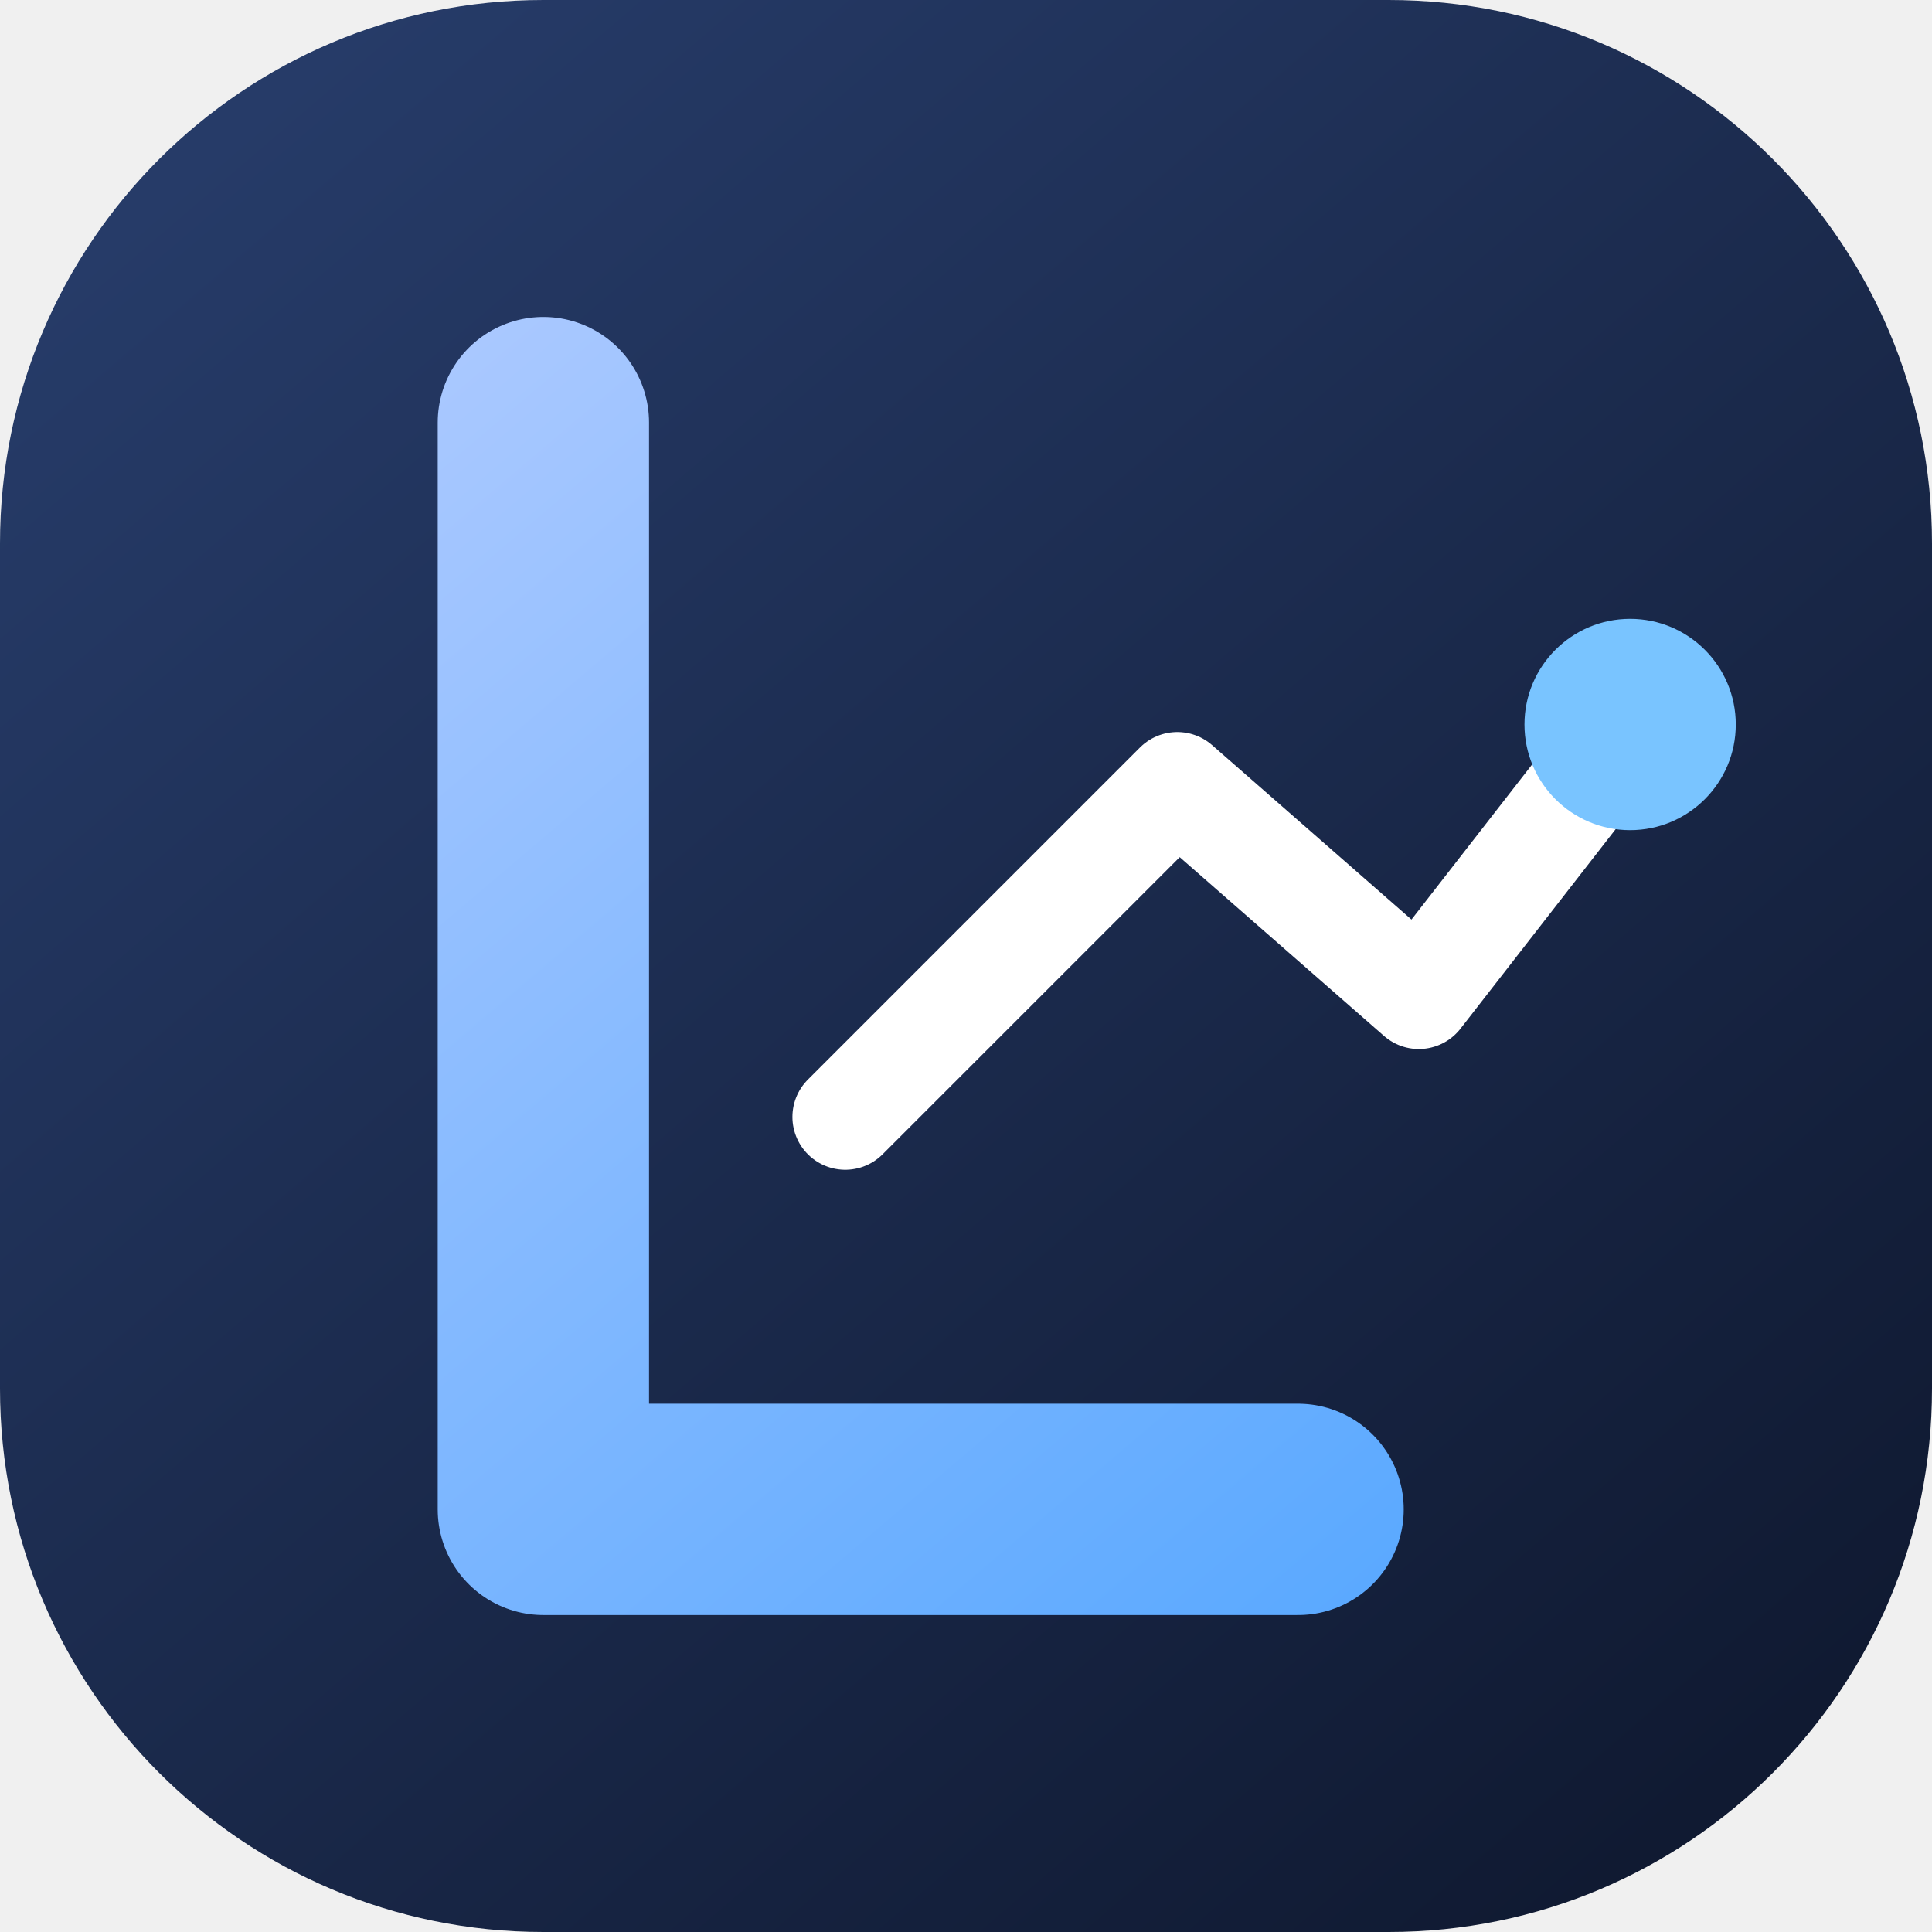
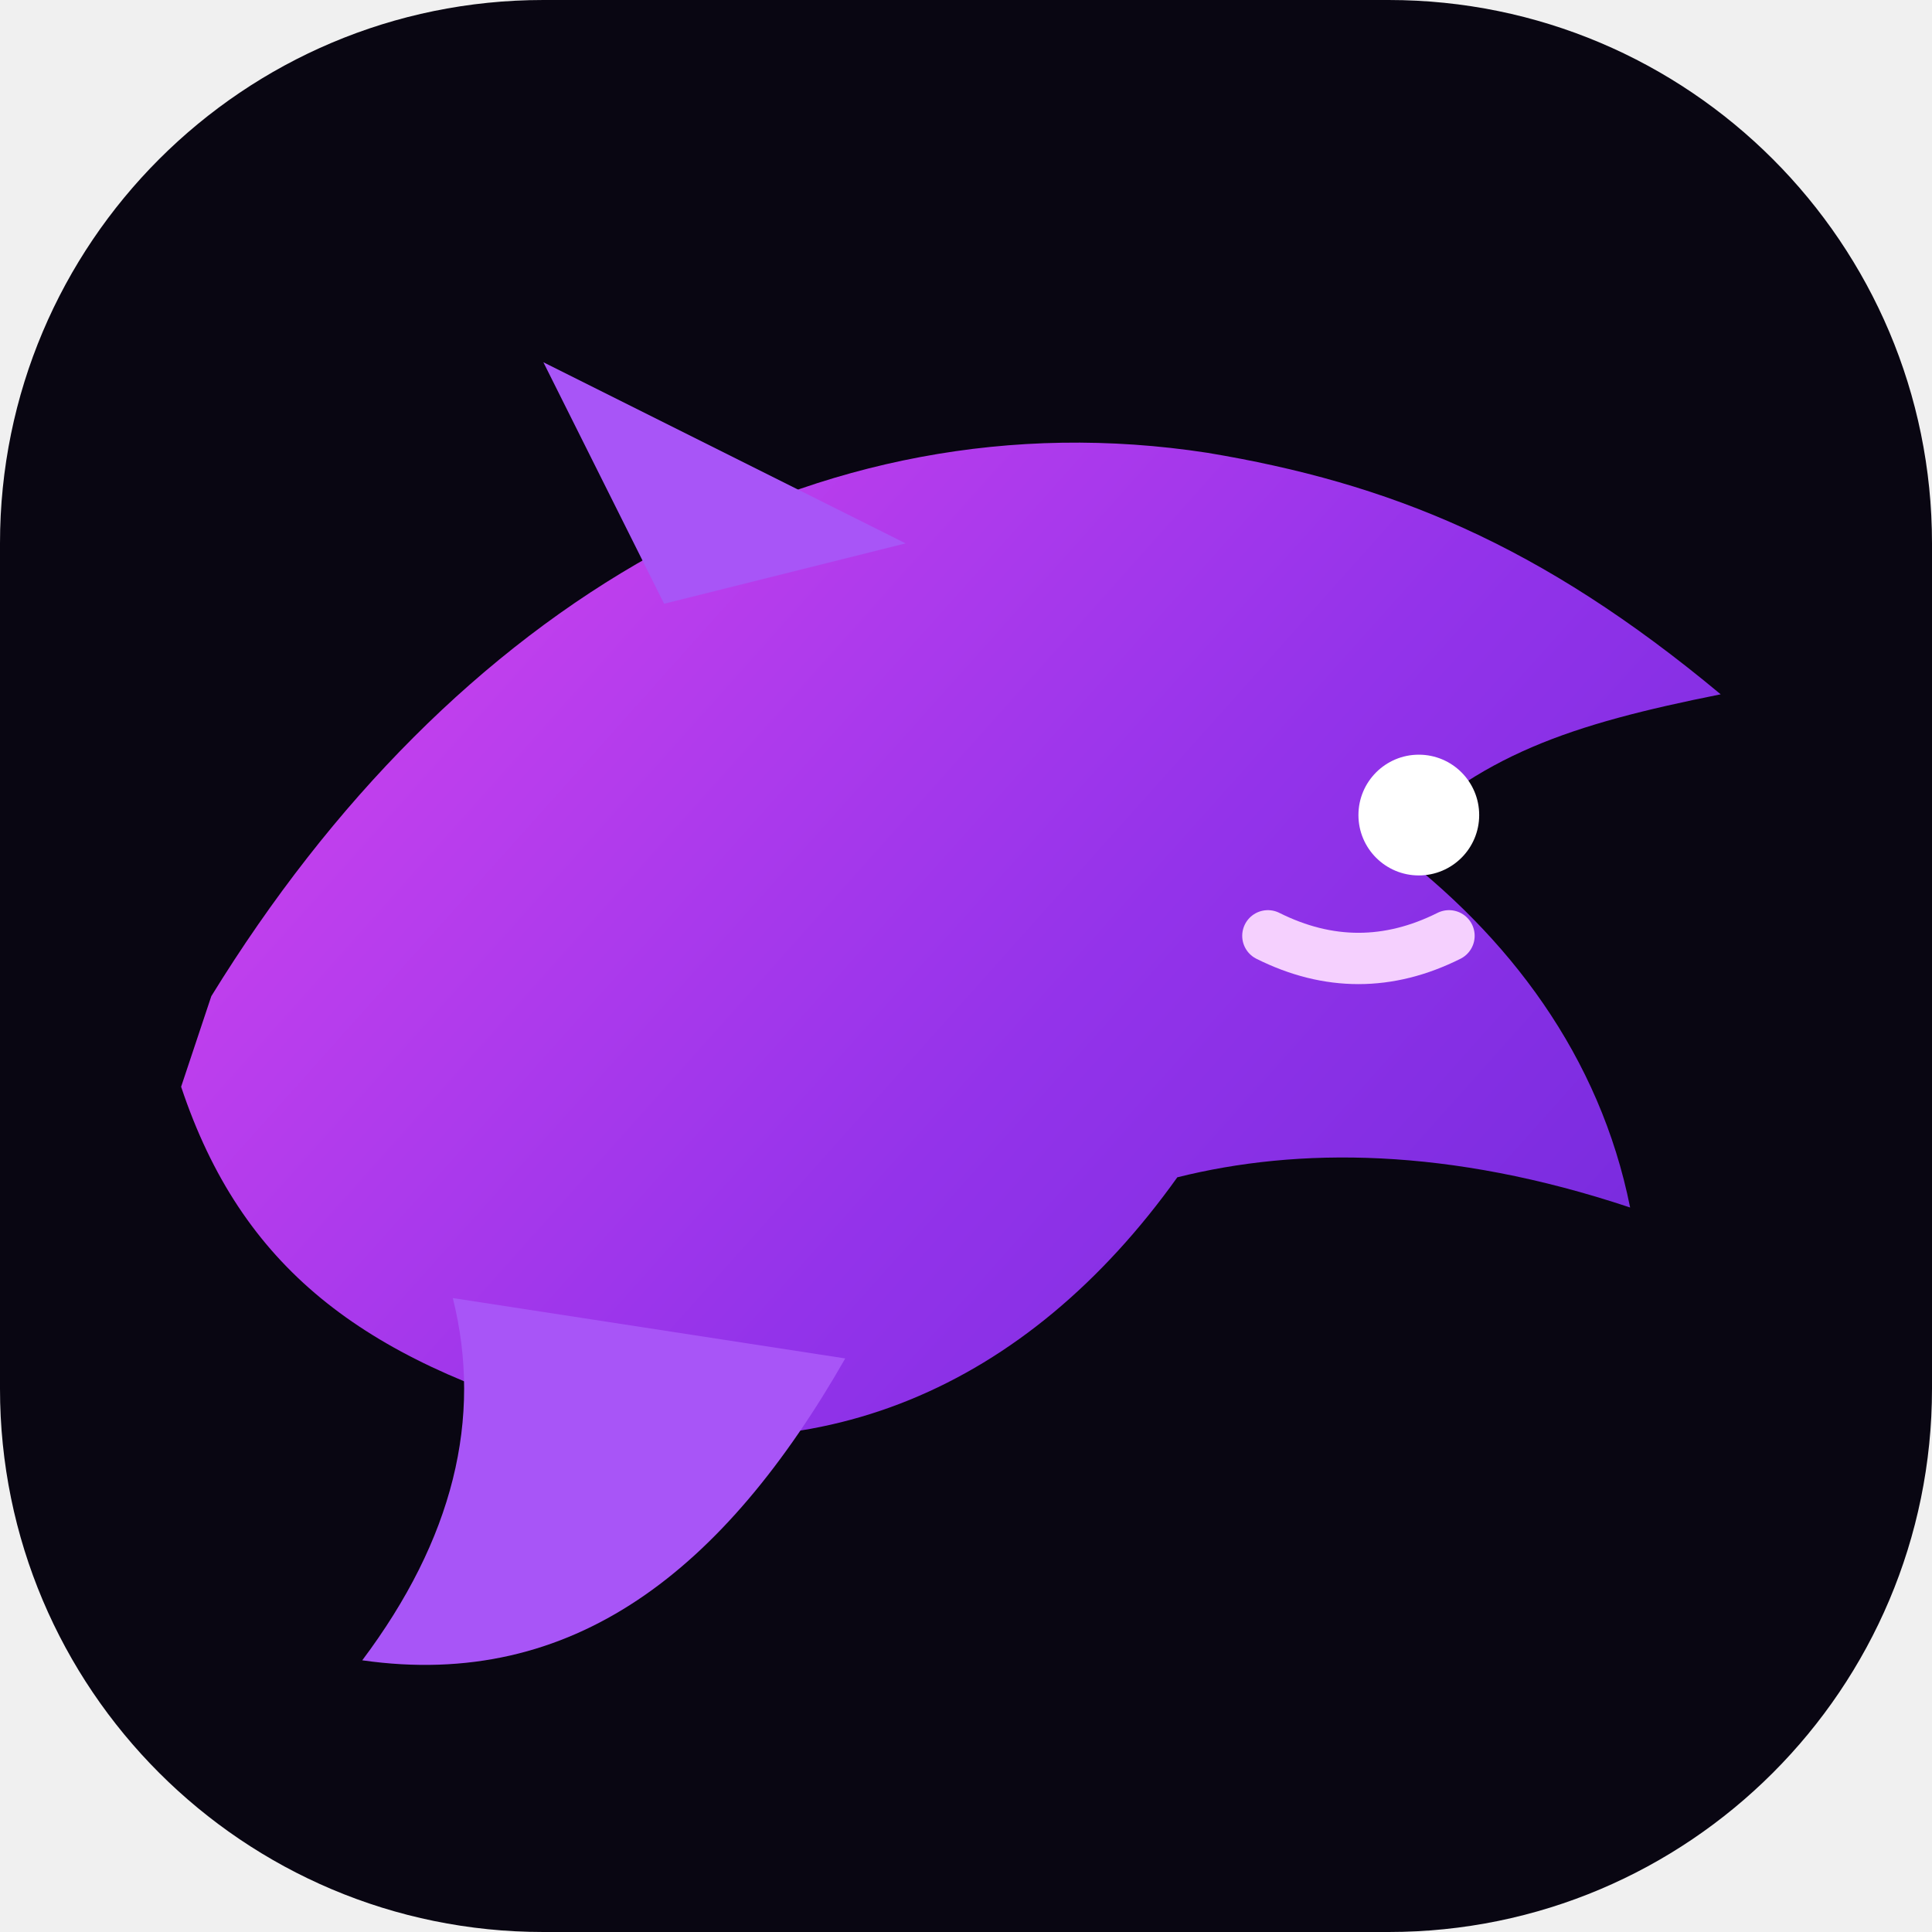
<svg xmlns="http://www.w3.org/2000/svg" viewBox="0 0 64 64" role="img" aria-label="LeadHunter">
  <defs>
-     <linearGradient id="surface" x1="8" y1="4" x2="56" y2="60" gradientUnits="userSpaceOnUse">
-       <stop stop-color="#263b68" />
-       <stop offset="1" stop-color="#101a32" />
-     </linearGradient>
-     <linearGradient id="mark" x1="15" y1="12" x2="49" y2="52" gradientUnits="userSpaceOnUse">
-       <stop stop-color="#a9c8ff" />
-       <stop offset="1" stop-color="#58a8ff" />
+     <linearGradient id="purple" x1="8" y1="12" x2="55" y2="54" gradientUnits="userSpaceOnUse">
+       <stop stop-color="#d946ef" />
+       <stop offset=".55" stop-color="#9333ea" />
+       <stop offset="1" stop-color="#6d28d9" />
    </linearGradient>
  </defs>
-   <rect width="64" height="64" rx="18" fill="url(#surface)" />
-   <path d="M18 14v36h25" fill="none" stroke="url(#mark)" stroke-width="7" stroke-linecap="round" stroke-linejoin="round" />
-   <path d="M28 37 39 26l8 7 7-9" fill="none" stroke="#fff" stroke-width="3.5" stroke-linecap="round" stroke-linejoin="round" />
-   <circle cx="54" cy="24" r="3.5" fill="#79c4ff" />
+   <rect width="64" height="64" rx="18" fill="#090612" />
+   <path d="M7 33c8-13 20-20 33-18 6 1 11 3 17 8-5 1-8 2-11 5 4 3 7 7 8 12-6-2-11-2-15-1-5 7-12 10-20 8-7-2-11-5-13-11L7 33Z" fill="url(#purple)" />
+   <path d="M28 45c-4 7-9 11-16 10 3-4 4-8 3-12M22 20l-4-8 12 6" fill="#a855f7" />
+   <circle cx="47" cy="27" r="2" fill="#fff" />
+   <path d="M48 31c-2 1-4 1-6 0" fill="none" stroke="#f5d0fe" stroke-width="1.7" stroke-linecap="round" />
</svg>
